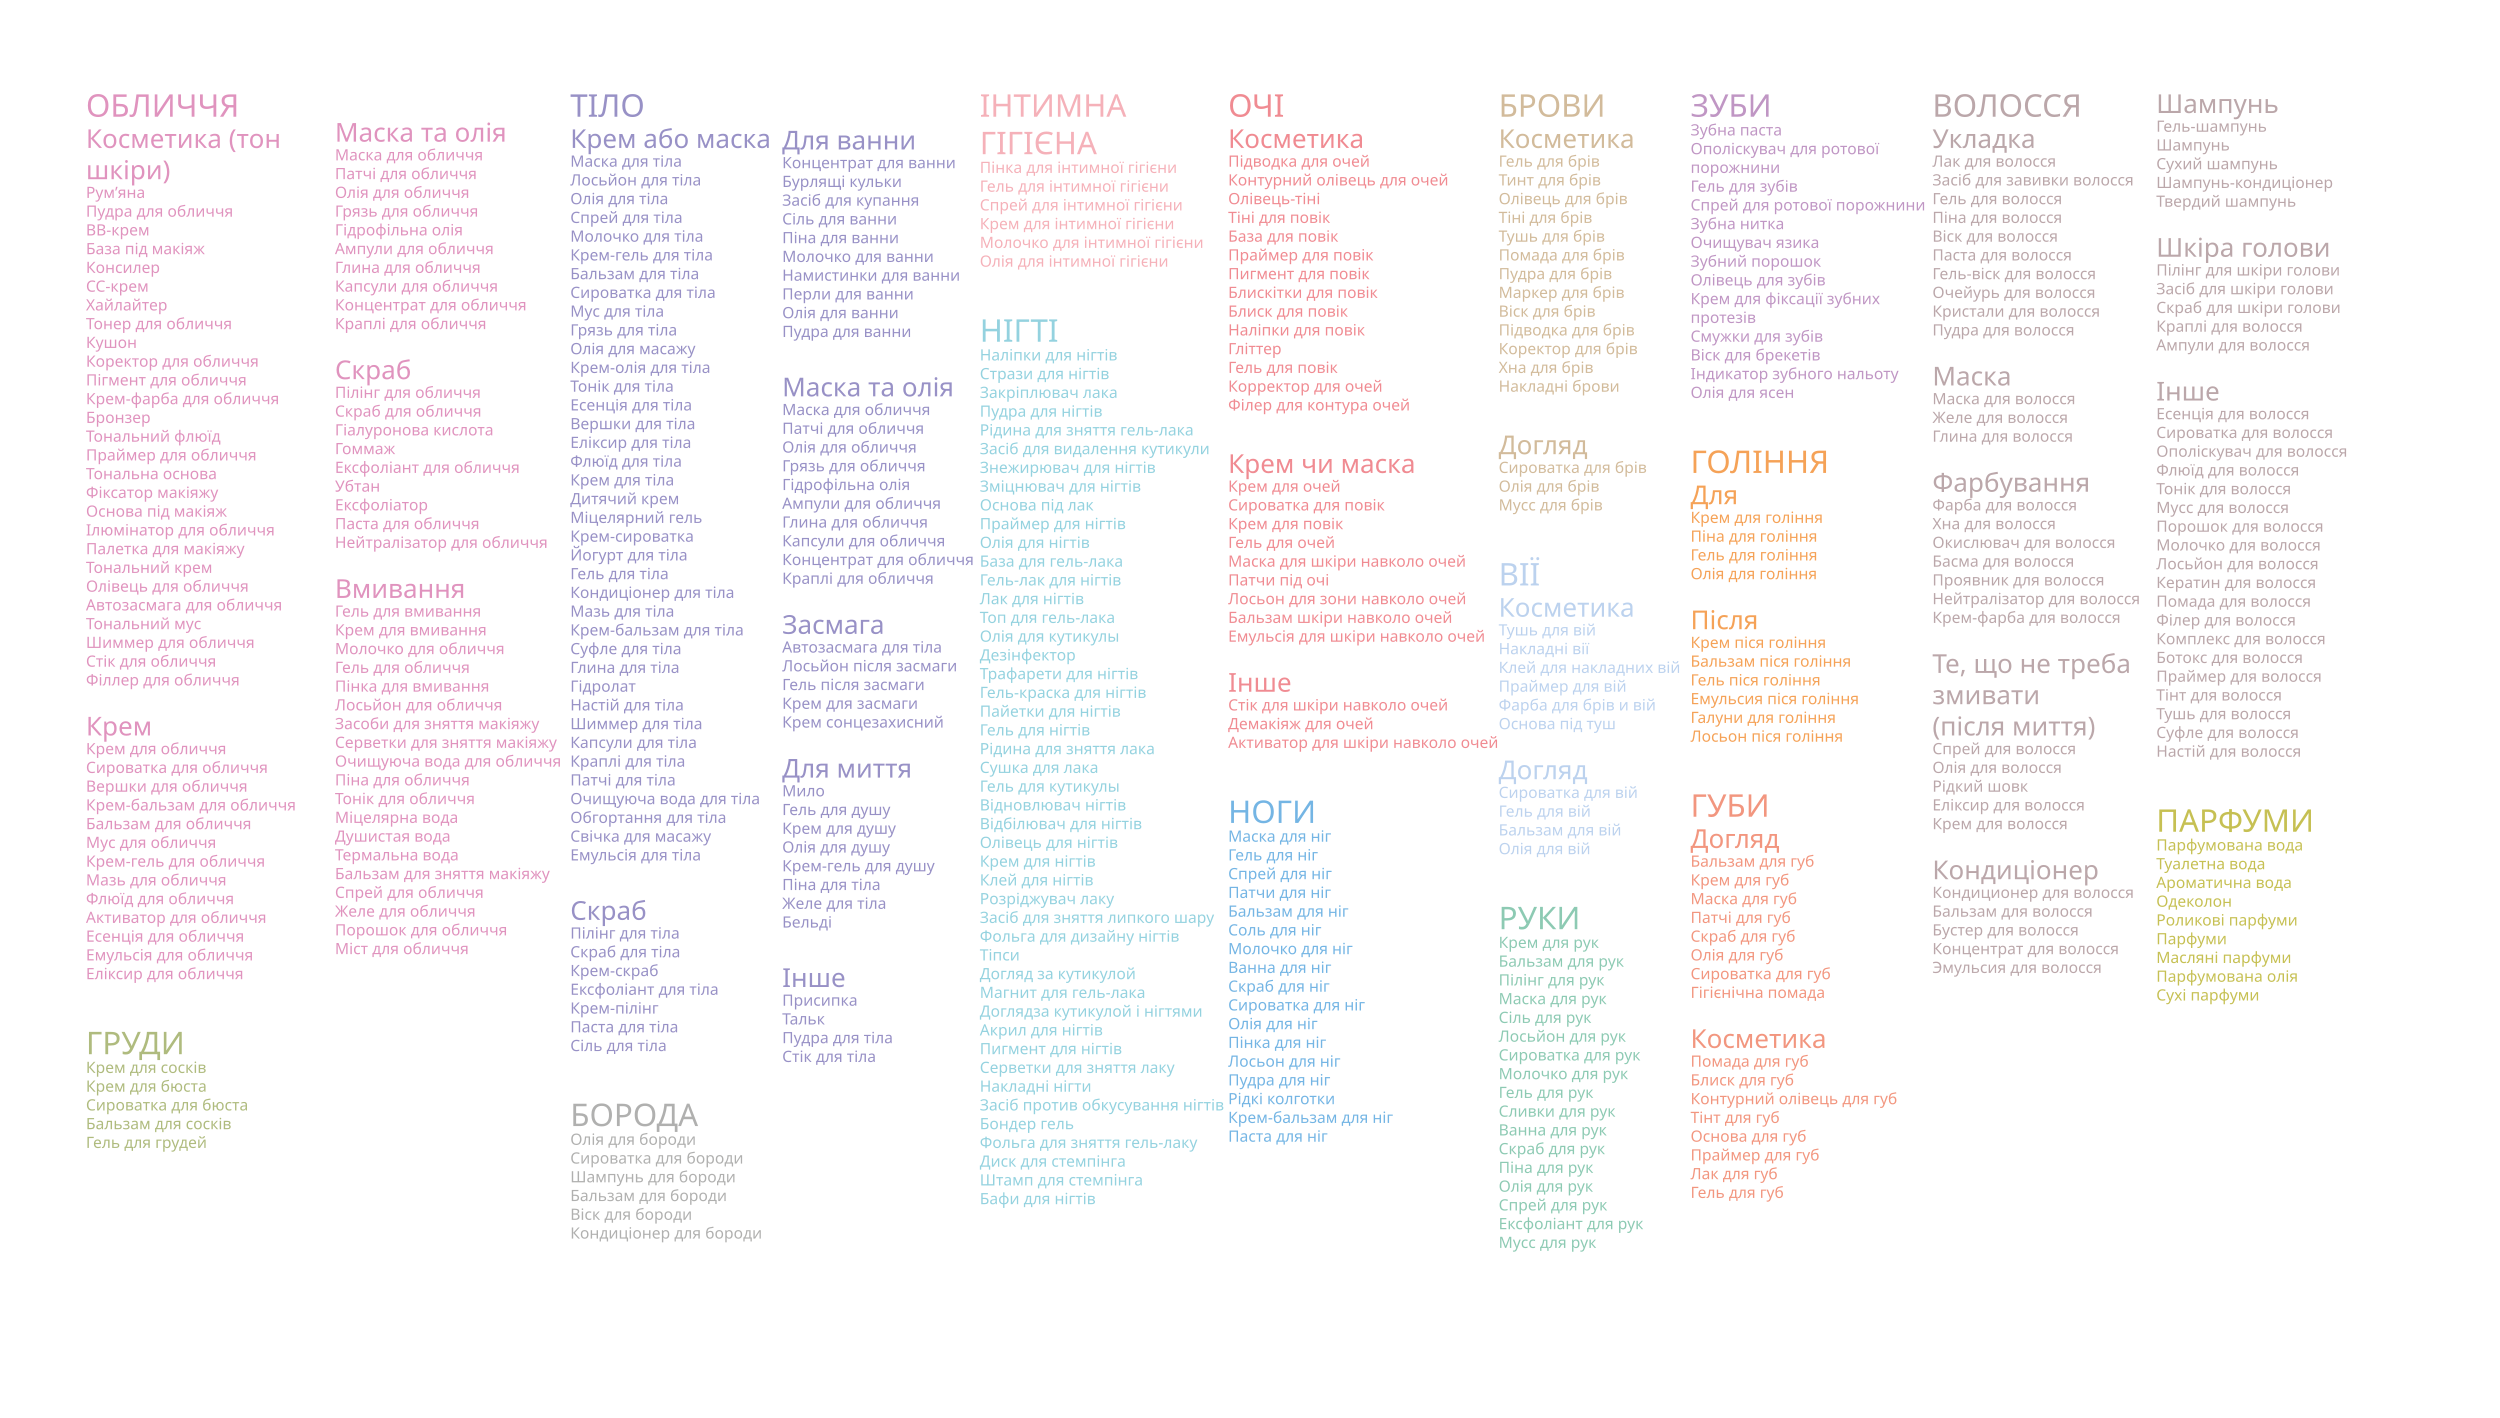
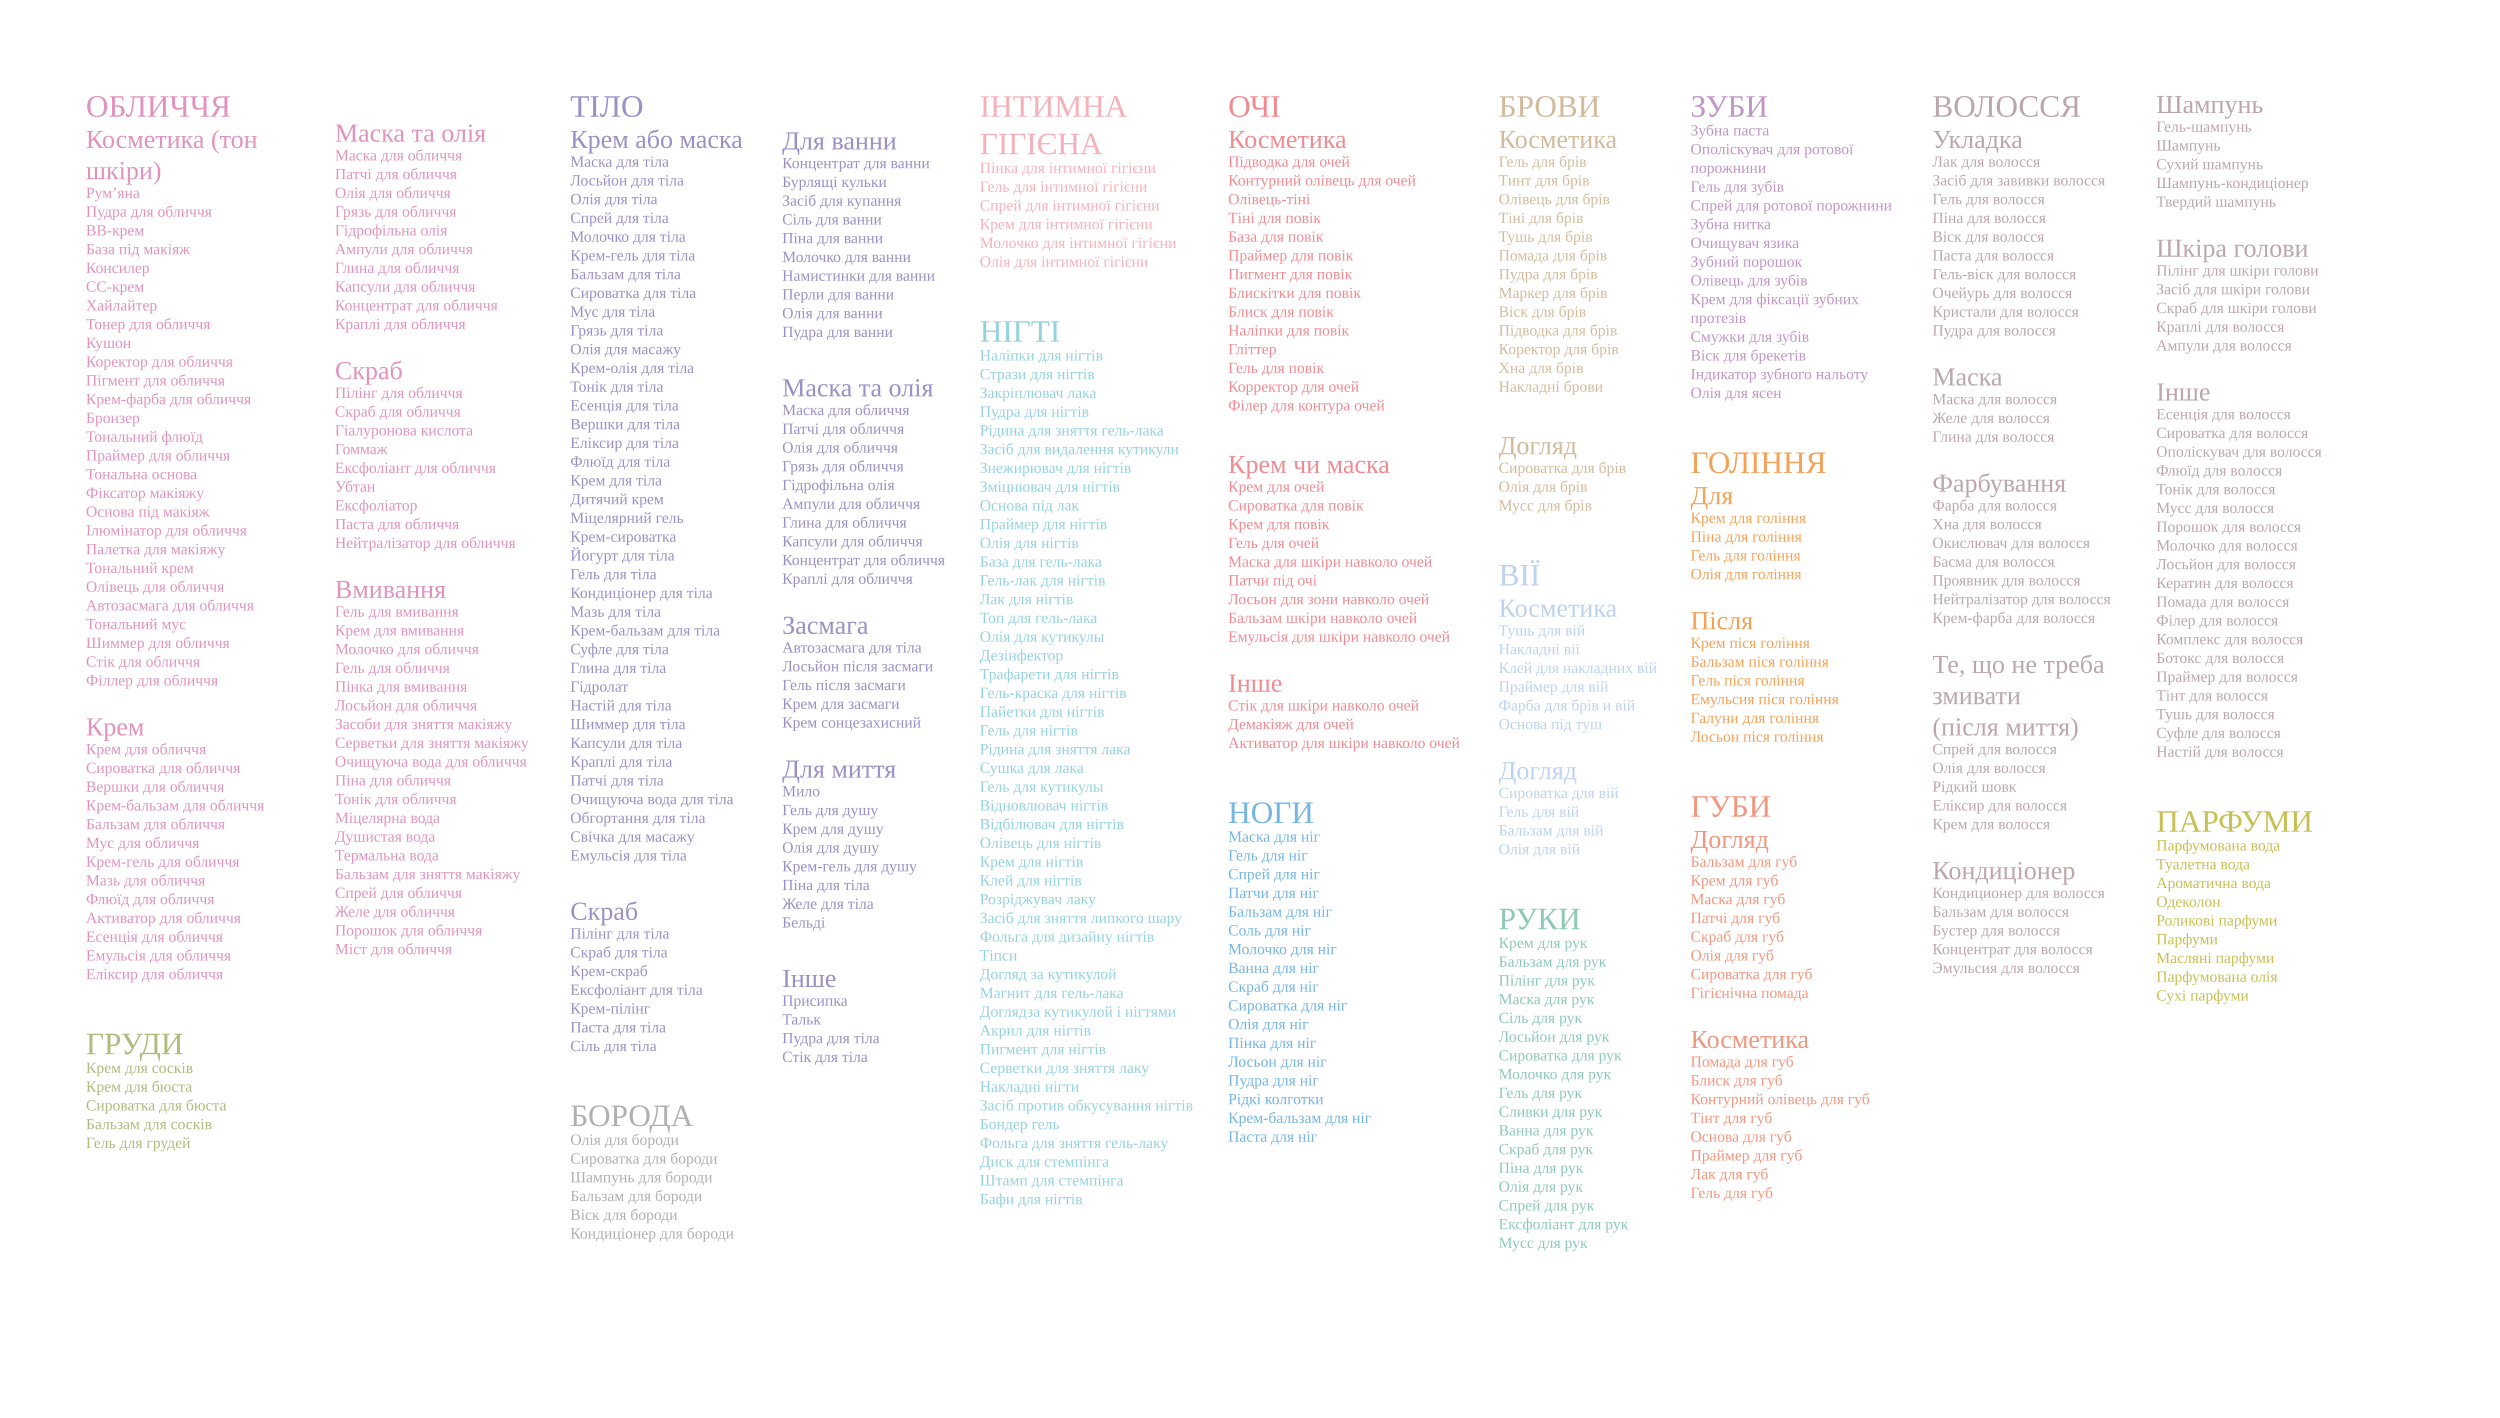
<svg xmlns="http://www.w3.org/2000/svg" version="1.1" id="Layer_1" x="0px" y="0px" viewBox="0 0 1920 1089" style="enable-background:new 0 0 1920 1089;" xml:space="preserve">
  <style type="text/css">
	.st0{fill:none;}
	.st1{fill:#E093BE;}
- 	.st2{font-family:'MyriadPro-Bold';}
+ 	.st2{}
	.st3{font-size:24px;}
- 	.st4{font-family:'MyriadPro-Regular';}
+ 	.st4{}
	.st5{font-size:20px;}
	.st6{font-size:12px;}
	.st7{fill:#AFBB7E;}
	.st8{fill:#9891C6;}
	.st9{fill:#B0B0AF;}
	.st10{fill:#F5B1B9;}
	.st11{fill:#94D2DF;}
	.st12{fill:#F08B92;}
	.st13{fill:#74B5E4;}
	.st14{fill:#D2BB9B;}
	.st15{fill:#BCD2EE;}
	.st16{fill:#8DCAB3;}
	.st17{fill:#C096C4;}
	.st18{fill:#F5A257;}
	.st19{fill:#F2967F;}
	.st20{fill:#BBA7AA;}
	.st21{fill:#C6C053;}
</style>
  <rect x="66" y="72.6" class="st0" width="175" height="1081.4" />
  <text transform="matrix(1 0 0 1 66 89.6338)">
    <tspan x="0" y="0" class="st1 st2 st3">ОБЛИЧЧЯ</tspan>
    <tspan x="0" y="24" class="st1 st4 st5">Косметика (тон </tspan>
    <tspan x="0" y="48" class="st1 st4 st5">шкіри)</tspan>
    <tspan x="0" y="62.4" class="st1 st4 st6">Рум’яна</tspan>
    <tspan x="0" y="76.8" class="st1 st4 st6">Пудра для обличчя</tspan>
    <tspan x="0" y="91.2" class="st1 st4 st6">BB-крем</tspan>
    <tspan x="0" y="105.6" class="st1 st4 st6">База під макіяж</tspan>
    <tspan x="0" y="120" class="st1 st4 st6">Консилер</tspan>
    <tspan x="0" y="134.4" class="st1 st4 st6">CC-крем</tspan>
    <tspan x="0" y="148.8" class="st1 st4 st6">Хайлайтер</tspan>
    <tspan x="0" y="163.2" class="st1 st4 st6">Тонер для обличчя</tspan>
    <tspan x="0" y="177.6" class="st1 st4 st6">Кушон</tspan>
    <tspan x="0" y="192" class="st1 st4 st6">Коректор для обличчя</tspan>
    <tspan x="0" y="206.4" class="st1 st4 st6">Пігмент для обличчя</tspan>
    <tspan x="0" y="220.8" class="st1 st4 st6">Крем-фарба для обличчя</tspan>
    <tspan x="0" y="235.2" class="st1 st4 st6">Бронзер</tspan>
    <tspan x="0" y="249.6" class="st1 st4 st6">Тональний флюїд</tspan>
    <tspan x="0" y="264" class="st1 st4 st6">Праймер для обличчя</tspan>
    <tspan x="0" y="278.4" class="st1 st4 st6">Тональна основа</tspan>
    <tspan x="0" y="292.8" class="st1 st4 st6">Фіксатор макіяжу</tspan>
    <tspan x="0" y="307.2" class="st1 st4 st6">Основа під макіяж</tspan>
    <tspan x="0" y="321.6" class="st1 st4 st6">Ілюмінатор для обличчя</tspan>
    <tspan x="0" y="336" class="st1 st4 st6">Палетка для макіяжу</tspan>
    <tspan x="0" y="350.4" class="st1 st4 st6">Тональний крем</tspan>
    <tspan x="0" y="364.8" class="st1 st4 st6">Олівець для обличчя</tspan>
    <tspan x="0" y="379.2" class="st1 st4 st6">Автозасмага для обличчя</tspan>
    <tspan x="0" y="393.6" class="st1 st4 st6">Тональний мус</tspan>
    <tspan x="0" y="408" class="st1 st4 st6">Шиммер для обличчя</tspan>
    <tspan x="0" y="422.4" class="st1 st4 st6">Стік для обличчя</tspan>
    <tspan x="0" y="436.8" class="st1 st4 st6">Філлер для обличчя</tspan>
    <tspan x="0" y="475.2" class="st1 st4 st5">Крем</tspan>
    <tspan x="0" y="489.6" class="st1 st4 st6">Крем для обличчя</tspan>
    <tspan x="0" y="504" class="st1 st4 st6">Сироватка для обличчя</tspan>
    <tspan x="0" y="518.4" class="st1 st4 st6">Вершки для обличчя</tspan>
    <tspan x="0" y="532.8" class="st1 st4 st6">Крем-бальзам для обличчя</tspan>
    <tspan x="0" y="547.2" class="st1 st4 st6">Бальзам для обличчя</tspan>
    <tspan x="0" y="561.6" class="st1 st4 st6">Мус для обличчя</tspan>
    <tspan x="0" y="576" class="st1 st4 st6">Крем-гель для обличчя</tspan>
    <tspan x="0" y="590.4" class="st1 st4 st6">Мазь для обличчя</tspan>
    <tspan x="0" y="604.8" class="st1 st4 st6">Флюїд для обличчя</tspan>
    <tspan x="0" y="619.2" class="st1 st4 st6">Активатор для обличчя</tspan>
    <tspan x="0" y="633.6" class="st1 st4 st6">Есенція для обличчя</tspan>
    <tspan x="0" y="648" class="st1 st4 st6">Емульсія для обличчя</tspan>
    <tspan x="0" y="662.4" class="st1 st4 st6">Еліксир для обличчя</tspan>
    <tspan x="0" y="720" class="st7 st2 st3">ГРУДИ</tspan>
    <tspan x="0" y="734.4" class="st7 st4 st6">Крем для сосків</tspan>
    <tspan x="0" y="748.8" class="st7 st4 st6">Крем для бюста</tspan>
    <tspan x="0" y="763.2" class="st7 st4 st6">Сироватка для бюста</tspan>
    <tspan x="0" y="777.6" class="st7 st4 st6">Бальзам для сосків</tspan>
    <tspan x="0" y="792" class="st7 st4 st6">Гель для грудей</tspan>
  </text>
  <rect x="257.2" y="94.6" class="st0" width="164.5" height="1081.4" />
  <text transform="matrix(1 0 0 1 257.2225 108.7939)">
    <tspan x="0" y="0" class="st1 st4 st5">Маска та олія</tspan>
    <tspan x="0" y="14.4" class="st1 st4 st6">Маска для обличчя</tspan>
    <tspan x="0" y="28.8" class="st1 st4 st6">Патчі для обличчя</tspan>
    <tspan x="0" y="43.2" class="st1 st4 st6">Олія для обличчя</tspan>
    <tspan x="0" y="57.6" class="st1 st4 st6">Грязь для обличчя</tspan>
    <tspan x="0" y="72" class="st1 st4 st6">Гідрофільна олія</tspan>
    <tspan x="0" y="86.4" class="st1 st4 st6">Ампули для обличчя</tspan>
    <tspan x="0" y="100.8" class="st1 st4 st6">Глина для обличчя</tspan>
    <tspan x="0" y="115.2" class="st1 st4 st6">Капсули для обличчя</tspan>
    <tspan x="0" y="129.6" class="st1 st4 st6">Концентрат для обличчя</tspan>
    <tspan x="0" y="144" class="st1 st4 st6">Краплі для обличчя</tspan>
    <tspan x="0" y="182.4" class="st1 st4 st5">Скраб</tspan>
    <tspan x="0" y="196.8" class="st1 st4 st6">Пілінг для обличчя</tspan>
    <tspan x="0" y="211.2" class="st1 st4 st6">Скраб для обличчя</tspan>
    <tspan x="0" y="225.6" class="st1 st4 st6">Гіалуронова кислота</tspan>
    <tspan x="0" y="240" class="st1 st4 st6">Гоммаж</tspan>
    <tspan x="0" y="254.4" class="st1 st4 st6">Ексфоліант для обличчя</tspan>
    <tspan x="0" y="268.8" class="st1 st4 st6">Убтан</tspan>
    <tspan x="0" y="283.2" class="st1 st4 st6">Ексфоліатор</tspan>
    <tspan x="0" y="297.6" class="st1 st4 st6">Паста для обличчя</tspan>
    <tspan x="0" y="312" class="st1 st4 st6">Нейтралізатор для обличчя</tspan>
    <tspan x="0" y="350.4" class="st1 st4 st5">Вмивання</tspan>
    <tspan x="0" y="364.8" class="st1 st4 st6">Гель для вмивання</tspan>
    <tspan x="0" y="379.2" class="st1 st4 st6">Крем для вмивання</tspan>
    <tspan x="0" y="393.6" class="st1 st4 st6">Молочко для обличчя</tspan>
    <tspan x="0" y="408" class="st1 st4 st6">Гель для обличчя</tspan>
    <tspan x="0" y="422.4" class="st1 st4 st6">Пінка для вмивання</tspan>
    <tspan x="0" y="436.8" class="st1 st4 st6">Лосьйон для обличчя</tspan>
    <tspan x="0" y="451.2" class="st1 st4 st6">Засоби для зняття макіяжу</tspan>
    <tspan x="0" y="465.6" class="st1 st4 st6">Серветки для зняття макіяжу</tspan>
    <tspan x="0" y="480" class="st1 st4 st6">Очищуюча вода для обличчя</tspan>
    <tspan x="0" y="494.4" class="st1 st4 st6">Піна для обличчя</tspan>
    <tspan x="0" y="508.8" class="st1 st4 st6">Тонік для обличчя</tspan>
    <tspan x="0" y="523.2" class="st1 st4 st6">Міцелярна вода</tspan>
    <tspan x="0" y="537.6" class="st1 st4 st6">Душистая вода</tspan>
    <tspan x="0" y="552" class="st1 st4 st6">Термальна вода</tspan>
    <tspan x="0" y="566.4" class="st1 st4 st6">Бальзам для зняття макіяжу</tspan>
    <tspan x="0" y="580.8" class="st1 st4 st6">Спрей для обличчя</tspan>
    <tspan x="0" y="595.2" class="st1 st4 st6">Желе для обличчя</tspan>
    <tspan x="0" y="609.6" class="st1 st4 st6">Порошок для обличчя</tspan>
    <tspan x="0" y="624" class="st1 st4 st6">Міст для обличчя</tspan>
  </text>
  <rect x="600.7" y="100.6" class="st0" width="135.5" height="1081.4" />
  <text transform="matrix(1 0 0 1 600.7115 114.7939)">
    <tspan x="0" y="0" class="st8 st4 st5">Для ванни</tspan>
    <tspan x="0" y="14.4" class="st8 st4 st6">Концентрат для ванни</tspan>
    <tspan x="0" y="28.8" class="st8 st4 st6">Бурлящі кульки</tspan>
    <tspan x="0" y="43.2" class="st8 st4 st6">Засіб для купання</tspan>
    <tspan x="0" y="57.6" class="st8 st4 st6">Сіль для ванни</tspan>
    <tspan x="0" y="72" class="st8 st4 st6">Піна для ванни</tspan>
    <tspan x="0" y="86.4" class="st8 st4 st6">Молочко для ванни</tspan>
    <tspan x="0" y="100.8" class="st8 st4 st6">Намистинки для ванни</tspan>
    <tspan x="0" y="115.2" class="st8 st4 st6">Перли для ванни</tspan>
    <tspan x="0" y="129.6" class="st8 st4 st6">Олія для ванни</tspan>
    <tspan x="0" y="144" class="st8 st4 st6">Пудра для ванни</tspan>
    <tspan x="0" y="189.6" class="st8 st4 st5">Маска та олія</tspan>
    <tspan x="0" y="204" class="st8 st4 st6">Маска для обличчя</tspan>
    <tspan x="0" y="218.4" class="st8 st4 st6">Патчі для обличчя</tspan>
    <tspan x="0" y="232.8" class="st8 st4 st6">Олія для обличчя</tspan>
    <tspan x="0" y="247.2" class="st8 st4 st6">Грязь для обличчя</tspan>
    <tspan x="0" y="261.6" class="st8 st4 st6">Гідрофільна олія</tspan>
    <tspan x="0" y="276" class="st8 st4 st6">Ампули для обличчя</tspan>
    <tspan x="0" y="290.4" class="st8 st4 st6">Глина для обличчя</tspan>
    <tspan x="0" y="304.8" class="st8 st4 st6">Капсули для обличчя</tspan>
    <tspan x="0" y="319.2" class="st8 st4 st6">Концентрат для обличчя</tspan>
    <tspan x="0" y="333.6" class="st8 st4 st6">Краплі для обличчя</tspan>
    <tspan x="0" y="372" class="st8 st4 st5">Засмага</tspan>
    <tspan x="0" y="386.4" class="st8 st4 st6">Автозасмага для тіла</tspan>
    <tspan x="0" y="400.8" class="st8 st4 st6">Лосьйон після засмаги</tspan>
    <tspan x="0" y="415.2" class="st8 st4 st6">Гель після засмаги</tspan>
    <tspan x="0" y="429.6" class="st8 st4 st6">Крем для засмаги</tspan>
    <tspan x="0" y="444" class="st8 st4 st6">Крем сонцезахисний</tspan>
    <tspan x="0" y="482.4" class="st8 st4 st5">Для миття</tspan>
    <tspan x="0" y="496.8" class="st8 st4 st6">Мило</tspan>
    <tspan x="0" y="511.2" class="st8 st4 st6">Гель для душу</tspan>
    <tspan x="0" y="525.6" class="st8 st4 st6">Крем для душу</tspan>
    <tspan x="0" y="540" class="st8 st4 st6">Олія для душу</tspan>
    <tspan x="0" y="554.4" class="st8 st4 st6">Крем-гель для душу</tspan>
    <tspan x="0" y="568.8" class="st8 st4 st6">Піна для тіла</tspan>
    <tspan x="0" y="583.2" class="st8 st4 st6">Желе для тіла</tspan>
    <tspan x="0" y="597.6" class="st8 st4 st6">Бельді</tspan>
    <tspan x="0" y="643.2" class="st8 st4 st5">Інше</tspan>
    <tspan x="0" y="657.6" class="st8 st4 st6">Присипка</tspan>
    <tspan x="0" y="672" class="st8 st4 st6">Тальк</tspan>
    <tspan x="0" y="686.4" class="st8 st4 st6">Пудра для тіла</tspan>
    <tspan x="0" y="700.8" class="st8 st4 st6">Стік для тіла</tspan>
  </text>
  <rect x="438" y="72.6" class="st0" width="146.5" height="899.4" />
  <text transform="matrix(1 0 0 1 437.967 89.6338)">
    <tspan x="0" y="0" class="st8 st2 st3">ТІЛО</tspan>
    <tspan x="0" y="24" class="st8 st4 st5">Крем або маска</tspan>
    <tspan x="0" y="38.4" class="st8 st4 st6">Маска для тіла</tspan>
    <tspan x="0" y="52.8" class="st8 st4 st6">Лосьйон для тіла</tspan>
    <tspan x="0" y="67.2" class="st8 st4 st6">Олія для тіла</tspan>
    <tspan x="0" y="81.6" class="st8 st4 st6">Спрей для тіла</tspan>
    <tspan x="0" y="96" class="st8 st4 st6">Молочко для тіла</tspan>
    <tspan x="0" y="110.4" class="st8 st4 st6">Крем-гель для тіла</tspan>
    <tspan x="0" y="124.8" class="st8 st4 st6">Бальзам для тіла</tspan>
    <tspan x="0" y="139.2" class="st8 st4 st6">Сироватка для тіла</tspan>
    <tspan x="0" y="153.6" class="st8 st4 st6">Мус для тіла</tspan>
    <tspan x="0" y="168" class="st8 st4 st6">Грязь для тіла</tspan>
    <tspan x="0" y="182.4" class="st8 st4 st6">Олія для масажу</tspan>
    <tspan x="0" y="196.8" class="st8 st4 st6">Крем-олія для тіла</tspan>
    <tspan x="0" y="211.2" class="st8 st4 st6">Тонік для тіла</tspan>
    <tspan x="0" y="225.6" class="st8 st4 st6">Есенція для тіла</tspan>
    <tspan x="0" y="240" class="st8 st4 st6">Вершки для тіла</tspan>
    <tspan x="0" y="254.4" class="st8 st4 st6">Еліксир для тіла</tspan>
    <tspan x="0" y="268.8" class="st8 st4 st6">Флюїд для тіла</tspan>
    <tspan x="0" y="283.2" class="st8 st4 st6">Крем для тіла</tspan>
    <tspan x="0" y="297.6" class="st8 st4 st6">Дитячий крем</tspan>
    <tspan x="0" y="312" class="st8 st4 st6">Міцелярний гель</tspan>
    <tspan x="0" y="326.4" class="st8 st4 st6">Крем-сироватка</tspan>
    <tspan x="0" y="340.8" class="st8 st4 st6">Йогурт для тіла</tspan>
    <tspan x="0" y="355.2" class="st8 st4 st6">Гель для тіла</tspan>
    <tspan x="0" y="369.6" class="st8 st4 st6">Кондиціонер для тіла</tspan>
    <tspan x="0" y="384" class="st8 st4 st6">Мазь для тіла</tspan>
    <tspan x="0" y="398.4" class="st8 st4 st6">Крем-бальзам для тіла</tspan>
    <tspan x="0" y="412.8" class="st8 st4 st6">Суфле для тіла</tspan>
    <tspan x="0" y="427.2" class="st8 st4 st6">Глина для тіла</tspan>
    <tspan x="0" y="441.6" class="st8 st4 st6">Гідролат</tspan>
    <tspan x="0" y="456" class="st8 st4 st6">Настій для тіла</tspan>
    <tspan x="0" y="470.4" class="st8 st4 st6">Шиммер для тіла</tspan>
    <tspan x="0" y="484.8" class="st8 st4 st6">Капсули для тіла</tspan>
    <tspan x="0" y="499.2" class="st8 st4 st6">Краплі для тіла</tspan>
    <tspan x="0" y="513.6" class="st8 st4 st6">Патчі для тіла</tspan>
    <tspan x="0" y="528" class="st8 st4 st6">Очищуюча вода для тіла</tspan>
    <tspan x="0" y="542.4" class="st8 st4 st6">Обгортання для тіла</tspan>
    <tspan x="0" y="556.8" class="st8 st4 st6">Свічка для масажу</tspan>
    <tspan x="0" y="571.2" class="st8 st4 st6">Емульсія для тіла</tspan>
    <tspan x="0" y="616.8" class="st8 st4 st5">Скраб</tspan>
    <tspan x="0" y="631.2" class="st8 st4 st6">Пілінг для тіла</tspan>
    <tspan x="0" y="645.6" class="st8 st4 st6">Скраб для тіла</tspan>
    <tspan x="0" y="660" class="st8 st4 st6">Крем-скраб</tspan>
    <tspan x="0" y="674.4" class="st8 st4 st6">Ексфоліант для тіла</tspan>
    <tspan x="0" y="688.8" class="st8 st4 st6">Крем-пілінг</tspan>
    <tspan x="0" y="703.2" class="st8 st4 st6">Паста для тіла</tspan>
    <tspan x="0" y="717.6" class="st8 st4 st6">Сіль для тіла</tspan>
    <tspan x="0" y="775.2" class="st9 st2 st3">БОРОДА</tspan>
    <tspan x="0" y="789.6" class="st9 st4 st6">Олія для бороди</tspan>
    <tspan x="0" y="804" class="st9 st4 st6">Сироватка для бороди</tspan>
    <tspan x="0" y="818.4" class="st9 st4 st6">Шампунь для бороди</tspan>
    <tspan x="0" y="832.8" class="st9 st4 st6">Бальзам для бороди</tspan>
    <tspan x="0" y="847.2" class="st9 st4 st6">Віск для бороди</tspan>
    <tspan x="0" y="861.6" class="st9 st4 st6">Кондиціонер для бороди</tspan>
  </text>
  <rect x="752.5" y="72.6" class="st0" width="174.5" height="1081.4" />
  <text transform="matrix(1 0 0 1 752.456 89.6338)">
    <tspan x="0" y="0" class="st10 st2 st3">ІНТИМНА </tspan>
    <tspan x="0" y="28.8" class="st10 st2 st3">ГІГІЄНА</tspan>
    <tspan x="0" y="43.2" class="st10 st4 st6">Пінка для інтимної гігієни</tspan>
    <tspan x="0" y="57.6" class="st10 st4 st6">Гель для інтимної гігієни</tspan>
    <tspan x="0" y="72" class="st10 st4 st6">Спрей для інтимної гігієни</tspan>
    <tspan x="0" y="86.4" class="st10 st4 st6">Крем для інтимної гігієни</tspan>
    <tspan x="0" y="100.8" class="st10 st4 st6">Молочко для інтимної гігієни</tspan>
    <tspan x="0" y="115.2" class="st10 st4 st6">Олія для інтимної гігієни</tspan>
    <tspan x="0" y="172.8" class="st11 st2 st3">НІГТІ </tspan>
    <tspan x="0" y="187.2" class="st11 st4 st6">Наліпки для нігтів</tspan>
    <tspan x="0" y="201.6" class="st11 st4 st6">Стрази для нігтів</tspan>
    <tspan x="0" y="216" class="st11 st4 st6">Закріплювач лака</tspan>
    <tspan x="0" y="230.4" class="st11 st4 st6">Пудра для нігтів</tspan>
    <tspan x="0" y="244.8" class="st11 st4 st6">Рідина для зняття гель-лака</tspan>
    <tspan x="0" y="259.2" class="st11 st4 st6">Засіб для видалення кутикули</tspan>
    <tspan x="0" y="273.6" class="st11 st4 st6">Знежирювач для нігтів</tspan>
    <tspan x="0" y="288" class="st11 st4 st6">Зміцнювач для нігтів</tspan>
    <tspan x="0" y="302.4" class="st11 st4 st6">Основа під лак</tspan>
    <tspan x="0" y="316.8" class="st11 st4 st6">Праймер для нігтів</tspan>
    <tspan x="0" y="331.2" class="st11 st4 st6">Олія для нігтів</tspan>
    <tspan x="0" y="345.6" class="st11 st4 st6">База для гель-лака</tspan>
    <tspan x="0" y="360" class="st11 st4 st6">Гель-лак для нігтів</tspan>
    <tspan x="0" y="374.4" class="st11 st4 st6">Лак для нігтів</tspan>
    <tspan x="0" y="388.8" class="st11 st4 st6">Топ для гель-лака</tspan>
    <tspan x="0" y="403.2" class="st11 st4 st6">Олія для кутикулы</tspan>
    <tspan x="0" y="417.6" class="st11 st4 st6">Дезінфектор</tspan>
    <tspan x="0" y="432" class="st11 st4 st6">Трафарети для нігтів</tspan>
    <tspan x="0" y="446.4" class="st11 st4 st6">Гель-краска для нігтів</tspan>
    <tspan x="0" y="460.8" class="st11 st4 st6">Пайетки для нігтів</tspan>
    <tspan x="0" y="475.2" class="st11 st4 st6">Гель для нігтів</tspan>
    <tspan x="0" y="489.6" class="st11 st4 st6">Рідина для зняття лака</tspan>
    <tspan x="0" y="504" class="st11 st4 st6">Сушка для лака</tspan>
    <tspan x="0" y="518.4" class="st11 st4 st6">Гель для кутикулы</tspan>
    <tspan x="0" y="532.8" class="st11 st4 st6">Відновлювач нігтів</tspan>
    <tspan x="0" y="547.2" class="st11 st4 st6">Відбілювач для нігтів</tspan>
    <tspan x="0" y="561.6" class="st11 st4 st6">Олівець для нігтів</tspan>
    <tspan x="0" y="576" class="st11 st4 st6">Крем для нігтів</tspan>
    <tspan x="0" y="590.4" class="st11 st4 st6">Клей для нігтів</tspan>
    <tspan x="0" y="604.8" class="st11 st4 st6">Розріджувач лаку</tspan>
    <tspan x="0" y="619.2" class="st11 st4 st6">Засіб для зняття липкого шару</tspan>
    <tspan x="0" y="633.6" class="st11 st4 st6">Фольга для дизайну нігтів</tspan>
    <tspan x="0" y="648" class="st11 st4 st6">Тіпси</tspan>
    <tspan x="0" y="662.4" class="st11 st4 st6">Догляд за кутикулой</tspan>
    <tspan x="0" y="676.8" class="st11 st4 st6">Магнит для гель-лака</tspan>
    <tspan x="0" y="691.2" class="st11 st4 st6">Доглядза кутикулой і нігтями</tspan>
    <tspan x="0" y="705.6" class="st11 st4 st6">Акрил для нігтів</tspan>
    <tspan x="0" y="720" class="st11 st4 st6">Пигмент для нігтів</tspan>
    <tspan x="0" y="734.4" class="st11 st4 st6">Серветки для зняття лаку</tspan>
    <tspan x="0" y="748.8" class="st11 st4 st6">Накладні нігти</tspan>
    <tspan x="0" y="763.2" class="st11 st4 st6">Засіб против обкусування нігтів</tspan>
    <tspan x="0" y="777.6" class="st11 st4 st6">Бондер гель</tspan>
    <tspan x="0" y="792" class="st11 st4 st6">Фольга для зняття гель-лаку</tspan>
    <tspan x="0" y="806.4" class="st11 st4 st6">Диск для стемпінга</tspan>
    <tspan x="0" y="820.8" class="st11 st4 st6">Штамп для стемпінга</tspan>
    <tspan x="0" y="835.2" class="st11 st4 st6">Бафи для нігтів</tspan>
  </text>
  <rect x="943.2" y="72.6" class="st0" width="191.5" height="819.4" />
  <text transform="matrix(1 0 0 1 943.2005 89.6338)">
    <tspan x="0" y="0" class="st12 st2 st3">ОЧІ</tspan>
    <tspan x="0" y="24" class="st12 st4 st5">Косметика</tspan>
    <tspan x="0" y="38.4" class="st12 st4 st6">Підводка для очей</tspan>
    <tspan x="0" y="52.8" class="st12 st4 st6">Контурний олівець для очей</tspan>
    <tspan x="0" y="67.2" class="st12 st4 st6">Олівець-тіні</tspan>
    <tspan x="0" y="81.6" class="st12 st4 st6">Тіні для повік</tspan>
    <tspan x="0" y="96" class="st12 st4 st6">База для повік</tspan>
    <tspan x="0" y="110.4" class="st12 st4 st6">Праймер для повік</tspan>
    <tspan x="0" y="124.8" class="st12 st4 st6">Пигмент для повік</tspan>
    <tspan x="0" y="139.2" class="st12 st4 st6">Блискітки для повік</tspan>
    <tspan x="0" y="153.6" class="st12 st4 st6">Блиск для повік</tspan>
    <tspan x="0" y="168" class="st12 st4 st6">Наліпки для повік</tspan>
    <tspan x="0" y="182.4" class="st12 st4 st6">Гліттер</tspan>
    <tspan x="0" y="196.8" class="st12 st4 st6">Гель для повік</tspan>
    <tspan x="0" y="211.2" class="st12 st4 st6">Корректор для очей</tspan>
    <tspan x="0" y="225.6" class="st12 st4 st6">Філер для контура очей</tspan>
    <tspan x="0" y="273.6" class="st12 st4 st5">Крем чи маска</tspan>
    <tspan x="0" y="288" class="st12 st4 st6">Крем для очей</tspan>
    <tspan x="0" y="302.4" class="st12 st4 st6">Сироватка для повік</tspan>
    <tspan x="0" y="316.8" class="st12 st4 st6">Крем для повік</tspan>
    <tspan x="0" y="331.2" class="st12 st4 st6">Гель для очей</tspan>
    <tspan x="0" y="345.6" class="st12 st4 st6">Маска для шкіри навколо очей</tspan>
    <tspan x="0" y="360" class="st12 st4 st6">Патчи під очі</tspan>
    <tspan x="0" y="374.4" class="st12 st4 st6">Лосьон для зони навколо очей</tspan>
    <tspan x="0" y="388.8" class="st12 st4 st6">Бальзам шкіри навколо очей</tspan>
    <tspan x="0" y="403.2" class="st12 st4 st6">Емульсія для шкіри навколо очей</tspan>
    <tspan x="0" y="441.6" class="st12 st4 st5">Інше</tspan>
    <tspan x="0" y="456" class="st12 st4 st6">Стік для шкіри навколо очей</tspan>
    <tspan x="0" y="470.4" class="st12 st4 st6">Демакіяж для очей</tspan>
    <tspan x="0" y="484.8" class="st12 st4 st6">Активатор для шкіри навколо очей</tspan>
    <tspan x="0" y="542.4" class="st13 st2 st3">НОГИ</tspan>
    <tspan x="0" y="556.8" class="st13 st4 st6">Маска для ніг</tspan>
    <tspan x="0" y="571.2" class="st13 st4 st6">Гель для ніг</tspan>
    <tspan x="0" y="585.6" class="st13 st4 st6">Спрей для ніг</tspan>
    <tspan x="0" y="600" class="st13 st4 st6">Патчи для ніг</tspan>
    <tspan x="0" y="614.4" class="st13 st4 st6">Бальзам для ніг</tspan>
    <tspan x="0" y="628.8" class="st13 st4 st6">Соль для ніг</tspan>
    <tspan x="0" y="643.2" class="st13 st4 st6">Молочко для ніг</tspan>
    <tspan x="0" y="657.6" class="st13 st4 st6">Ванна для ніг</tspan>
    <tspan x="0" y="672" class="st13 st4 st6">Скраб для ніг</tspan>
    <tspan x="0" y="686.4" class="st13 st4 st6">Сироватка для ніг</tspan>
    <tspan x="0" y="700.8" class="st13 st4 st6">Олія для ніг</tspan>
    <tspan x="0" y="715.2" class="st13 st4 st6">Пінка для ніг</tspan>
    <tspan x="0" y="729.6" class="st13 st4 st6">Лосьон для ніг</tspan>
    <tspan x="0" y="744" class="st13 st4 st6">Пудра для ніг</tspan>
    <tspan x="0" y="758.4" class="st13 st4 st6">Рідкі колготки</tspan>
    <tspan x="0" y="772.8" class="st13 st4 st6">Крем-бальзам для ніг</tspan>
    <tspan x="0" y="787.2" class="st13 st4 st6">Паста для ніг</tspan>
  </text>
  <rect x="1150.9" y="72.6" class="st0" width="131.2" height="1081.4" />
  <text transform="matrix(1 0 0 1 1150.945 89.6338)">
    <tspan x="0" y="0" class="st14 st2 st3">БРОВИ</tspan>
    <tspan x="0" y="24" class="st14 st4 st5">Косметика</tspan>
    <tspan x="0" y="38.4" class="st14 st4 st6">Гель для брів</tspan>
    <tspan x="0" y="52.8" class="st14 st4 st6">Тинт для брів</tspan>
    <tspan x="0" y="67.2" class="st14 st4 st6">Олівець для брів</tspan>
    <tspan x="0" y="81.6" class="st14 st4 st6">Тіні для брів</tspan>
    <tspan x="0" y="96" class="st14 st4 st6">Тушь для брів</tspan>
    <tspan x="0" y="110.4" class="st14 st4 st6">Помада для брів</tspan>
    <tspan x="0" y="124.8" class="st14 st4 st6">Пудра для брів</tspan>
    <tspan x="0" y="139.2" class="st14 st4 st6">Маркер для брів</tspan>
    <tspan x="0" y="153.6" class="st14 st4 st6">Віск для брів</tspan>
    <tspan x="0" y="168" class="st14 st4 st6">Підводка для брів</tspan>
    <tspan x="0" y="182.4" class="st14 st4 st6">Коректор для брів</tspan>
    <tspan x="0" y="196.8" class="st14 st4 st6">Хна для брів</tspan>
    <tspan x="0" y="211.2" class="st14 st4 st6">Накладні брови</tspan>
    <tspan x="0" y="259.2" class="st14 st4 st5">Догляд</tspan>
    <tspan x="0" y="273.6" class="st14 st4 st6">Сироватка для брів</tspan>
    <tspan x="0" y="288" class="st14 st4 st6">Олія для брів</tspan>
    <tspan x="0" y="302.4" class="st14 st4 st6">Мусс для брів</tspan>
    <tspan x="0" y="360" class="st15 st2 st3">ВІЇ</tspan>
    <tspan x="0" y="384" class="st15 st4 st5">Косметика</tspan>
    <tspan x="0" y="398.4" class="st15 st4 st6">Тушь для вій</tspan>
    <tspan x="0" y="412.8" class="st15 st4 st6">Накладні вії</tspan>
    <tspan x="0" y="427.2" class="st15 st4 st6">Клей для накладних вій</tspan>
    <tspan x="0" y="441.6" class="st15 st4 st6">Праймер для вій</tspan>
    <tspan x="0" y="456" class="st15 st4 st6">Фарба для брів и вій</tspan>
    <tspan x="0" y="470.4" class="st15 st4 st6">Основа під туш</tspan>
    <tspan x="0" y="508.8" class="st15 st4 st5">Догляд</tspan>
    <tspan x="0" y="523.2" class="st15 st4 st6">Сироватка для вій</tspan>
    <tspan x="0" y="537.6" class="st15 st4 st6">Гель для вій</tspan>
    <tspan x="0" y="552" class="st15 st4 st6">Бальзам для вій</tspan>
    <tspan x="0" y="566.4" class="st15 st4 st6">Олія для вій</tspan>
    <tspan x="0" y="624" class="st16 st2 st3">РУКИ</tspan>
    <tspan x="0" y="638.4" class="st16 st4 st6">Крем для рук</tspan>
    <tspan x="0" y="652.8" class="st16 st4 st6">Бальзам для рук</tspan>
    <tspan x="0" y="667.2" class="st16 st4 st6">Пілінг для рук</tspan>
    <tspan x="0" y="681.6" class="st16 st4 st6">Маска для рук</tspan>
    <tspan x="0" y="696" class="st16 st4 st6">Сіль для рук</tspan>
    <tspan x="0" y="710.4" class="st16 st4 st6">Лосьйон для рук</tspan>
    <tspan x="0" y="724.8" class="st16 st4 st6">Сироватка для рук</tspan>
    <tspan x="0" y="739.2" class="st16 st4 st6">Молочко для рук</tspan>
    <tspan x="0" y="753.6" class="st16 st4 st6">Гель для рук</tspan>
    <tspan x="0" y="768" class="st16 st4 st6">Сливки для рук</tspan>
    <tspan x="0" y="782.4" class="st16 st4 st6">Ванна для рук</tspan>
    <tspan x="0" y="796.8" class="st16 st4 st6">Скраб для рук</tspan>
    <tspan x="0" y="811.2" class="st16 st4 st6">Піна для рук</tspan>
    <tspan x="0" y="825.6" class="st16 st4 st6">Олія для рук</tspan>
    <tspan x="0" y="840" class="st16 st4 st6">Спрей для рук</tspan>
    <tspan x="0" y="854.4" class="st16 st4 st6">Ексфоліант для рук</tspan>
    <tspan x="0" y="868.8" class="st16 st4 st6">Мусс для рук</tspan>
  </text>
  <rect x="1298.3" y="72.6" class="st0" width="169.5" height="1081.4" />
  <text transform="matrix(1 0 0 1 1298.328 89.6338)">
    <tspan x="0" y="0" class="st17 st2 st3">ЗУБИ</tspan>
    <tspan x="58.2" y="0" class="st17 st4 st6"> </tspan>
    <tspan x="0" y="14.4" class="st17 st4 st6">Зубна паста</tspan>
    <tspan x="0" y="28.8" class="st17 st4 st6">Ополіскувач для ротової </tspan>
    <tspan x="0" y="43.2" class="st17 st4 st6">порожнини</tspan>
    <tspan x="0" y="57.6" class="st17 st4 st6">Гель для зубів</tspan>
    <tspan x="0" y="72" class="st17 st4 st6">Спрей для ротової порожнини</tspan>
    <tspan x="0" y="86.4" class="st17 st4 st6">Зубна нитка</tspan>
    <tspan x="0" y="100.8" class="st17 st4 st6">Очищувач язика</tspan>
    <tspan x="0" y="115.2" class="st17 st4 st6">Зубний порошок</tspan>
    <tspan x="0" y="129.6" class="st17 st4 st6">Олівець для зубів</tspan>
    <tspan x="0" y="144" class="st17 st4 st6">Крем для фіксації зубних </tspan>
    <tspan x="0" y="158.4" class="st17 st4 st6">протезів</tspan>
    <tspan x="0" y="172.8" class="st17 st4 st6">Смужки для зубів</tspan>
    <tspan x="0" y="187.2" class="st17 st4 st6">Віск для брекетів</tspan>
    <tspan x="0" y="201.6" class="st17 st4 st6">Індикатор зубного нальоту</tspan>
    <tspan x="0" y="216" class="st17 st4 st6">Олія для ясен</tspan>
    <tspan x="0" y="273.6" class="st18 st2 st3">ГОЛІННЯ</tspan>
    <tspan x="0" y="297.6" class="st18 st4 st5">Для</tspan>
    <tspan x="0" y="312" class="st18 st4 st6">Крем для гоління</tspan>
    <tspan x="0" y="326.4" class="st18 st4 st6">Піна для гоління</tspan>
    <tspan x="0" y="340.8" class="st18 st4 st6">Гель для гоління</tspan>
    <tspan x="0" y="355.2" class="st18 st4 st6">Олія для гоління</tspan>
    <tspan x="0" y="393.6" class="st18 st4 st5">Після</tspan>
    <tspan x="0" y="408" class="st18 st4 st6">Крем піся гоління</tspan>
    <tspan x="0" y="422.4" class="st18 st4 st6">Бальзам піся гоління</tspan>
    <tspan x="0" y="436.8" class="st18 st4 st6">Гель піся гоління</tspan>
    <tspan x="0" y="451.2" class="st18 st4 st6">Емульсия піся гоління</tspan>
    <tspan x="0" y="465.6" class="st18 st4 st6">Галуни для гоління</tspan>
    <tspan x="0" y="480" class="st18 st4 st6">Лосьон піся гоління</tspan>
    <tspan x="0" y="537.6" class="st19 st2 st3">ГУБИ</tspan>
    <tspan x="0" y="561.6" class="st19 st4 st5">Догляд</tspan>
    <tspan x="0" y="576" class="st19 st4 st6">Бальзам для губ</tspan>
    <tspan x="0" y="590.4" class="st19 st4 st6">Крем для губ</tspan>
    <tspan x="0" y="604.8" class="st19 st4 st6">Маска для губ</tspan>
    <tspan x="0" y="619.2" class="st19 st4 st6">Патчі для губ</tspan>
    <tspan x="0" y="633.6" class="st19 st4 st6">Скраб для губ</tspan>
    <tspan x="0" y="648" class="st19 st4 st6">Олія для губ</tspan>
    <tspan x="0" y="662.4" class="st19 st4 st6">Сироватка для губ</tspan>
    <tspan x="0" y="676.8" class="st19 st4 st6">Гігієнічна помада</tspan>
    <tspan x="0" y="715.2" class="st19 st4 st5">Косметика</tspan>
    <tspan x="0" y="729.6" class="st19 st4 st6">Помада для губ</tspan>
    <tspan x="0" y="744" class="st19 st4 st6">Блиск для губ</tspan>
    <tspan x="0" y="758.4" class="st19 st4 st6">Контурний олівець для губ</tspan>
    <tspan x="0" y="772.8" class="st19 st4 st6">Тінт для губ</tspan>
    <tspan x="0" y="787.2" class="st19 st4 st6">Основа для губ</tspan>
    <tspan x="0" y="801.6" class="st19 st4 st6">Праймер для губ</tspan>
    <tspan x="0" y="816" class="st19 st4 st6">Лак для губ</tspan>
    <tspan x="0" y="830.4" class="st19 st4 st6">Гель для губ</tspan>
  </text>
  <rect x="1484.1" y="72.6" class="st0" width="155.7" height="1081.4" />
  <text transform="matrix(1 0 0 1 1484.072 89.6338)">
    <tspan x="0" y="0" class="st20 st2 st3">ВОЛОССЯ</tspan>
    <tspan x="0" y="24" class="st20 st4 st5">Укладка</tspan>
    <tspan x="0" y="38.4" class="st20 st4 st6">Лак для волосся</tspan>
    <tspan x="0" y="52.8" class="st20 st4 st6">Засіб для завивки волосся</tspan>
    <tspan x="0" y="67.2" class="st20 st4 st6">Гель для волосся</tspan>
    <tspan x="0" y="81.6" class="st20 st4 st6">Піна для волосся</tspan>
    <tspan x="0" y="96" class="st20 st4 st6">Віск для волосся</tspan>
    <tspan x="0" y="110.4" class="st20 st4 st6">Паста для волосся</tspan>
    <tspan x="0" y="124.8" class="st20 st4 st6">Гель-віск для волосся</tspan>
    <tspan x="0" y="139.2" class="st20 st4 st6">Очейурь для волосся</tspan>
    <tspan x="0" y="153.6" class="st20 st4 st6">Кристали для волосся</tspan>
    <tspan x="0" y="168" class="st20 st4 st6">Пудра для волосся</tspan>
    <tspan x="0" y="206.4" class="st20 st4 st5">Маска</tspan>
    <tspan x="0" y="220.8" class="st20 st4 st6">Маска для волосся</tspan>
    <tspan x="0" y="235.2" class="st20 st4 st6">Желе для волосся</tspan>
    <tspan x="0" y="249.6" class="st20 st4 st6">Глина для волосся</tspan>
    <tspan x="0" y="288" class="st20 st4 st5">Фарбування</tspan>
    <tspan x="0" y="302.4" class="st20 st4 st6">Фарба для волосся</tspan>
    <tspan x="0" y="316.8" class="st20 st4 st6">Хна для волосся</tspan>
    <tspan x="0" y="331.2" class="st20 st4 st6">Окислювач для волосся</tspan>
    <tspan x="0" y="345.6" class="st20 st4 st6">Басма для волосся</tspan>
    <tspan x="0" y="360" class="st20 st4 st6">Проявник для волосся</tspan>
    <tspan x="0" y="374.4" class="st20 st4 st6">Нейтралізатор для волосся</tspan>
    <tspan x="0" y="388.8" class="st20 st4 st6">Крем-фарба для волосся</tspan>
    <tspan x="0" y="427.2" class="st20 st4 st5">Те, що не треба </tspan>
    <tspan x="0" y="451.2" class="st20 st4 st5">змивати </tspan>
    <tspan x="0" y="475.2" class="st20 st4 st5">(після миття)</tspan>
    <tspan x="0" y="489.6" class="st20 st4 st6">Спрей для волосся</tspan>
    <tspan x="0" y="504" class="st20 st4 st6">Олія для волосся</tspan>
    <tspan x="0" y="518.4" class="st20 st4 st6">Рідкий шовк</tspan>
    <tspan x="0" y="532.8" class="st20 st4 st6">Еліксир для волосся</tspan>
    <tspan x="0" y="547.2" class="st20 st4 st6">Крем для волосся</tspan>
    <tspan x="0" y="585.6" class="st20 st4 st5">Кондиціонер</tspan>
    <tspan x="0" y="600" class="st20 st4 st6">Кондиционер для волосся</tspan>
    <tspan x="0" y="614.4" class="st20 st4 st6">Бальзам для волосся</tspan>
    <tspan x="0" y="628.8" class="st20 st4 st6">Бустер для волосся</tspan>
    <tspan x="0" y="643.2" class="st20 st4 st6">Концентрат для волосся</tspan>
    <tspan x="0" y="657.6" class="st20 st4 st6">Эмульсия для волосся</tspan>
    <tspan x="0" y="672" class="st4 st6">     </tspan>
  </text>
  <rect x="1656" y="72.6" class="st0" width="147" height="1081.4" />
  <text transform="matrix(1 0 0 1 1656 86.7939)">
    <tspan x="0" y="0" class="st20 st4 st5">Шампунь</tspan>
    <tspan x="0" y="14.4" class="st20 st4 st6">Гель-шампунь</tspan>
    <tspan x="0" y="28.8" class="st20 st4 st6">Шампунь</tspan>
    <tspan x="0" y="43.2" class="st20 st4 st6">Сухий шампунь</tspan>
    <tspan x="0" y="57.6" class="st20 st4 st6">Шампунь-кондиціонер</tspan>
    <tspan x="0" y="72" class="st20 st4 st6">Твердий шампунь</tspan>
    <tspan x="0" y="110.4" class="st20 st4 st5">Шкіра голови</tspan>
    <tspan x="0" y="124.8" class="st20 st4 st6">Пілінг для шкіри голови</tspan>
    <tspan x="0" y="139.2" class="st20 st4 st6">Засіб для шкіри голови</tspan>
    <tspan x="0" y="153.6" class="st20 st4 st6">Скраб для шкіри голови</tspan>
    <tspan x="0" y="168" class="st20 st4 st6">Краплі для волосся</tspan>
    <tspan x="0" y="182.4" class="st20 st4 st6">Ампули для волосся</tspan>
    <tspan x="0" y="220.8" class="st20 st4 st5">Інше</tspan>
    <tspan x="0" y="235.2" class="st20 st4 st6">Есенція для волосся</tspan>
    <tspan x="0" y="249.6" class="st20 st4 st6">Сироватка для волосся</tspan>
    <tspan x="0" y="264" class="st20 st4 st6">Ополіскувач для волосся</tspan>
    <tspan x="0" y="278.4" class="st20 st4 st6">Флюїд для волосся</tspan>
    <tspan x="0" y="292.8" class="st20 st4 st6">Тонік для волосся</tspan>
    <tspan x="0" y="307.2" class="st20 st4 st6">Мусс для волосся</tspan>
    <tspan x="0" y="321.6" class="st20 st4 st6">Порошок для волосся</tspan>
    <tspan x="0" y="336" class="st20 st4 st6">Молочко для волосся</tspan>
    <tspan x="0" y="350.4" class="st20 st4 st6">Лосьйон для волосся</tspan>
    <tspan x="0" y="364.8" class="st20 st4 st6">Кератин для волосся</tspan>
    <tspan x="0" y="379.2" class="st20 st4 st6">Помада для волосся</tspan>
    <tspan x="0" y="393.6" class="st20 st4 st6">Філер для волосся</tspan>
    <tspan x="0" y="408" class="st20 st4 st6">Комплекс для волосся</tspan>
    <tspan x="0" y="422.4" class="st20 st4 st6">Ботокс для волосся</tspan>
    <tspan x="0" y="436.8" class="st20 st4 st6">Праймер для волосся</tspan>
    <tspan x="0" y="451.2" class="st20 st4 st6">Тінт для волосся</tspan>
    <tspan x="0" y="465.6" class="st20 st4 st6">Тушь для волосся</tspan>
    <tspan x="0" y="480" class="st20 st4 st6">Суфле для волосся</tspan>
    <tspan x="0" y="494.4" class="st20 st4 st6">Настій для волосся</tspan>
    <tspan x="0" y="552" class="st21 st2 st3">ПАРФУМИ</tspan>
    <tspan x="0" y="566.4" class="st21 st4 st6">Парфумована вода</tspan>
    <tspan x="0" y="580.8" class="st21 st4 st6">Туалетна вода</tspan>
    <tspan x="0" y="595.2" class="st21 st4 st6">Ароматична вода</tspan>
    <tspan x="0" y="609.6" class="st21 st4 st6">Одеколон</tspan>
    <tspan x="0" y="624" class="st21 st4 st6">Роликові парфуми</tspan>
    <tspan x="0" y="638.4" class="st21 st4 st6">Парфуми</tspan>
    <tspan x="0" y="652.8" class="st21 st4 st6">Масляні парфуми</tspan>
    <tspan x="0" y="667.2" class="st21 st4 st6">Парфумована олія</tspan>
    <tspan x="0" y="681.6" class="st21 st4 st6">Сухі парфуми</tspan>
  </text>
</svg>
